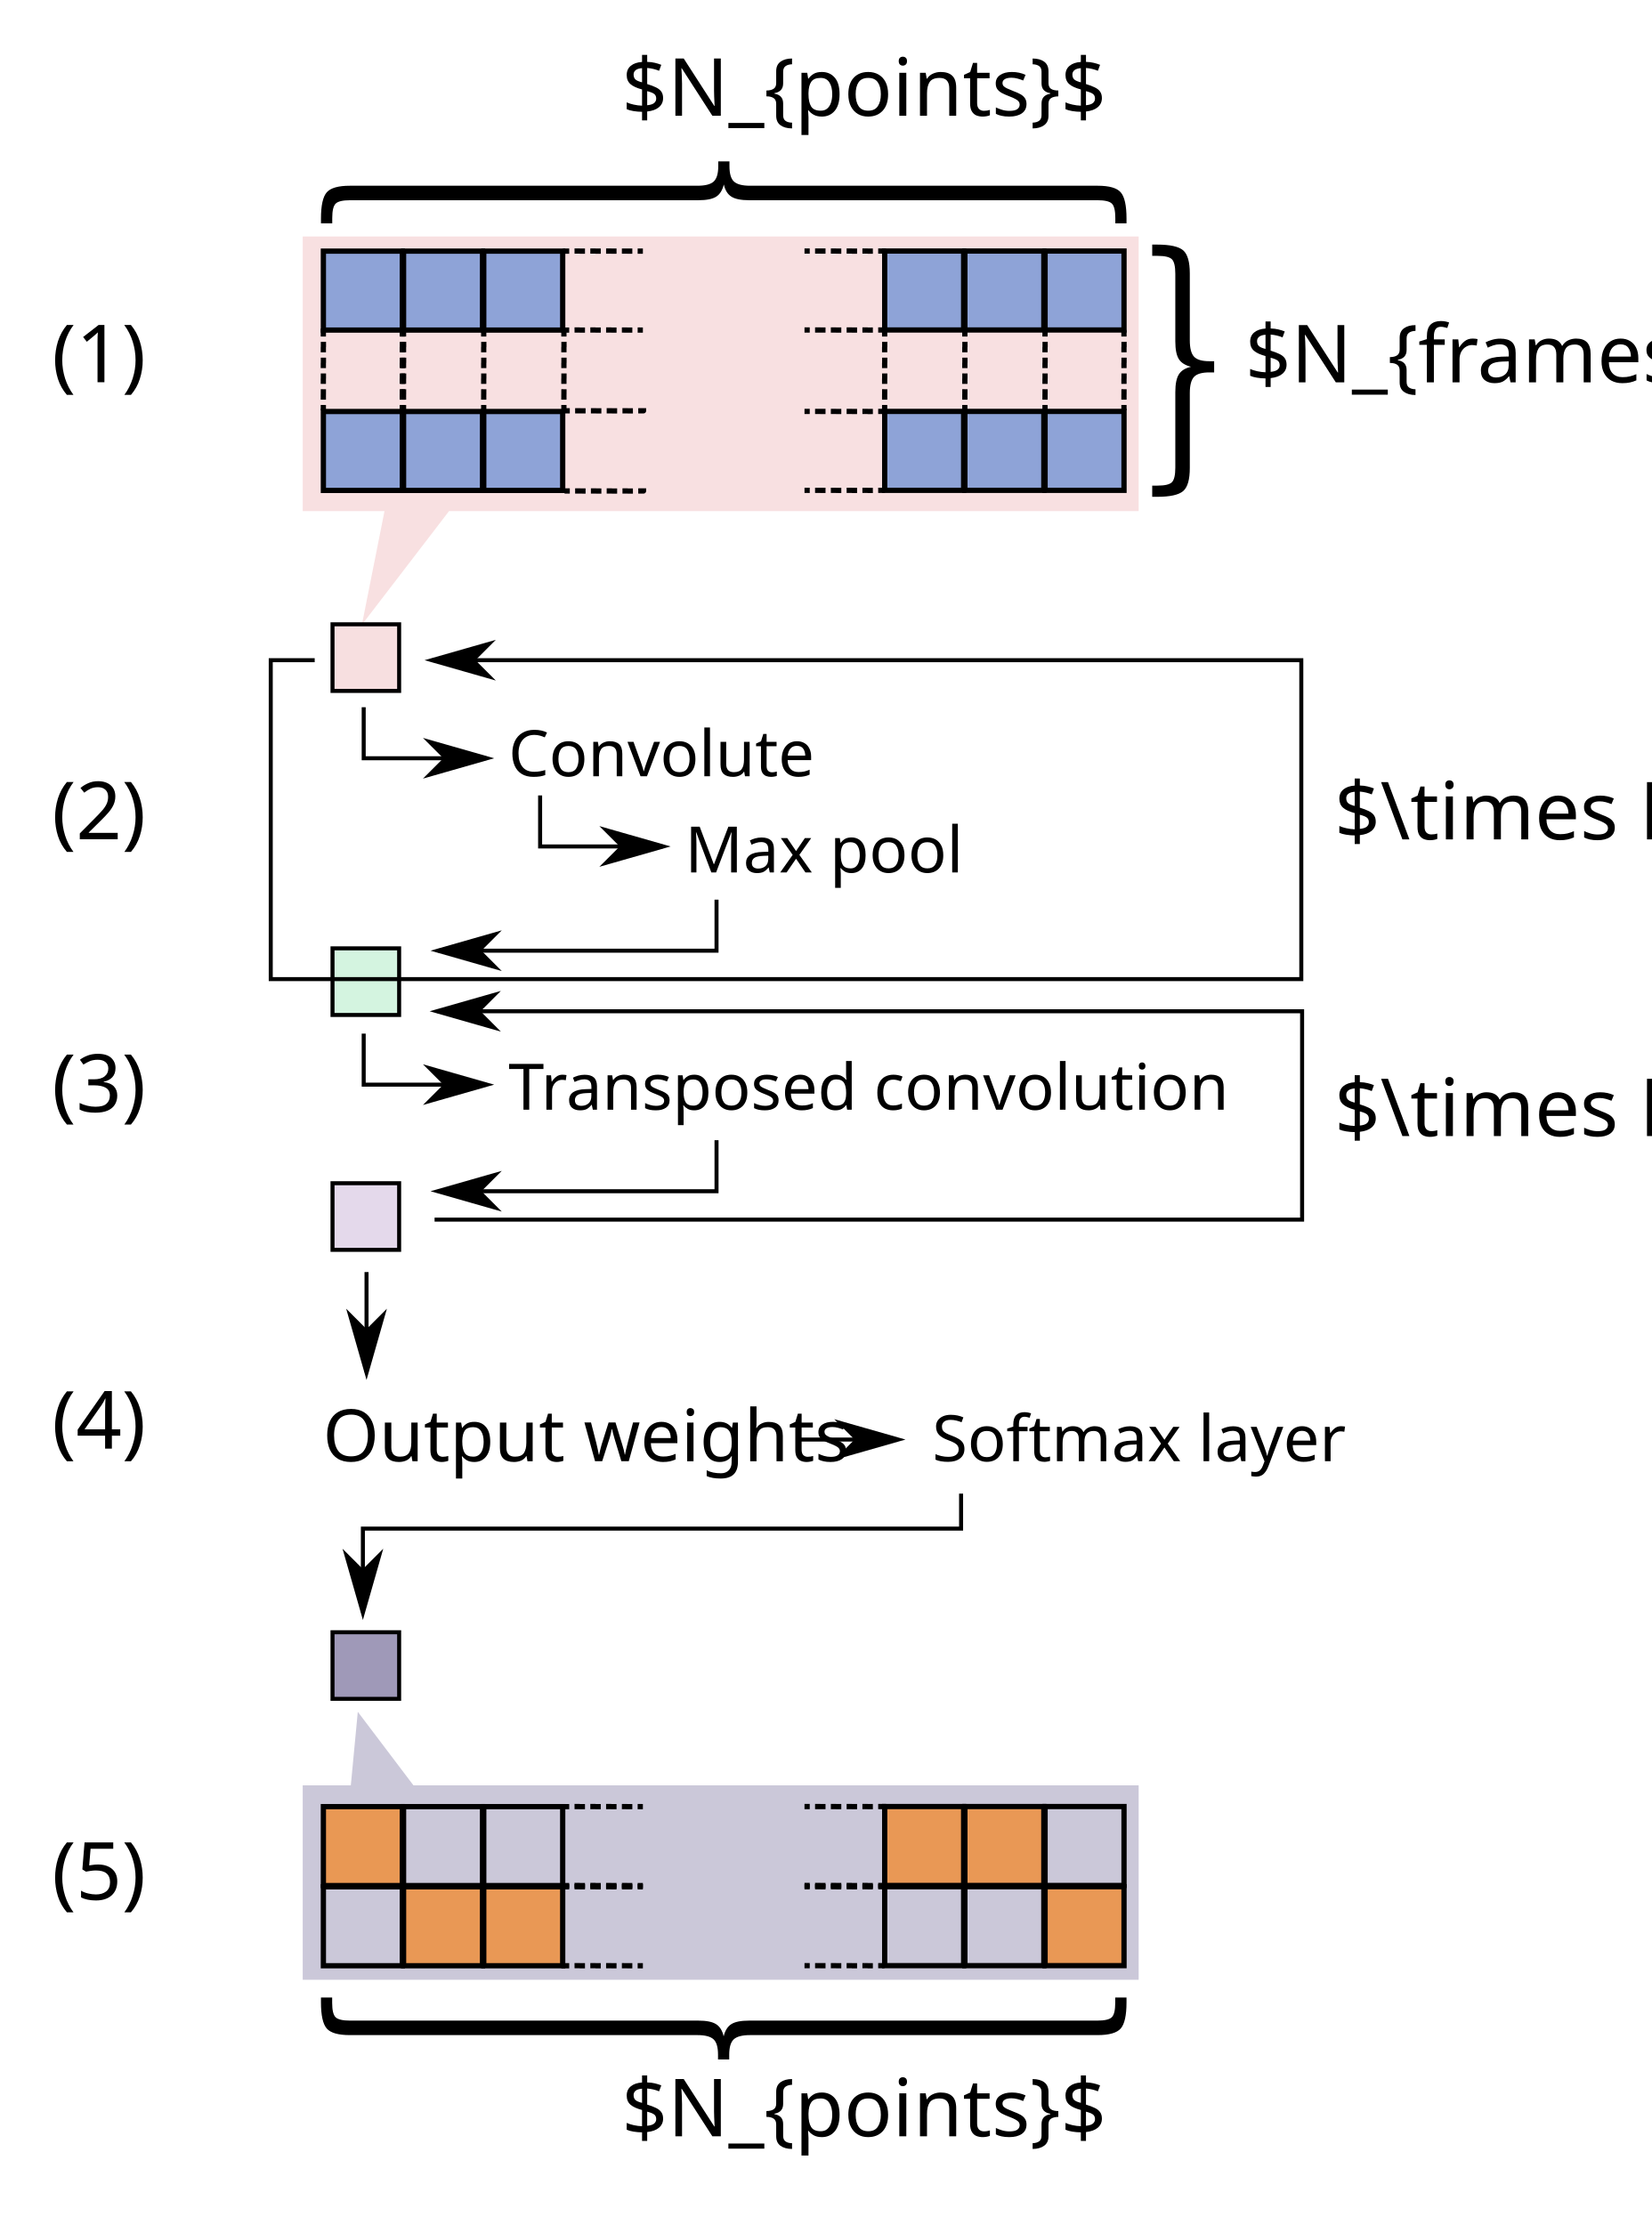
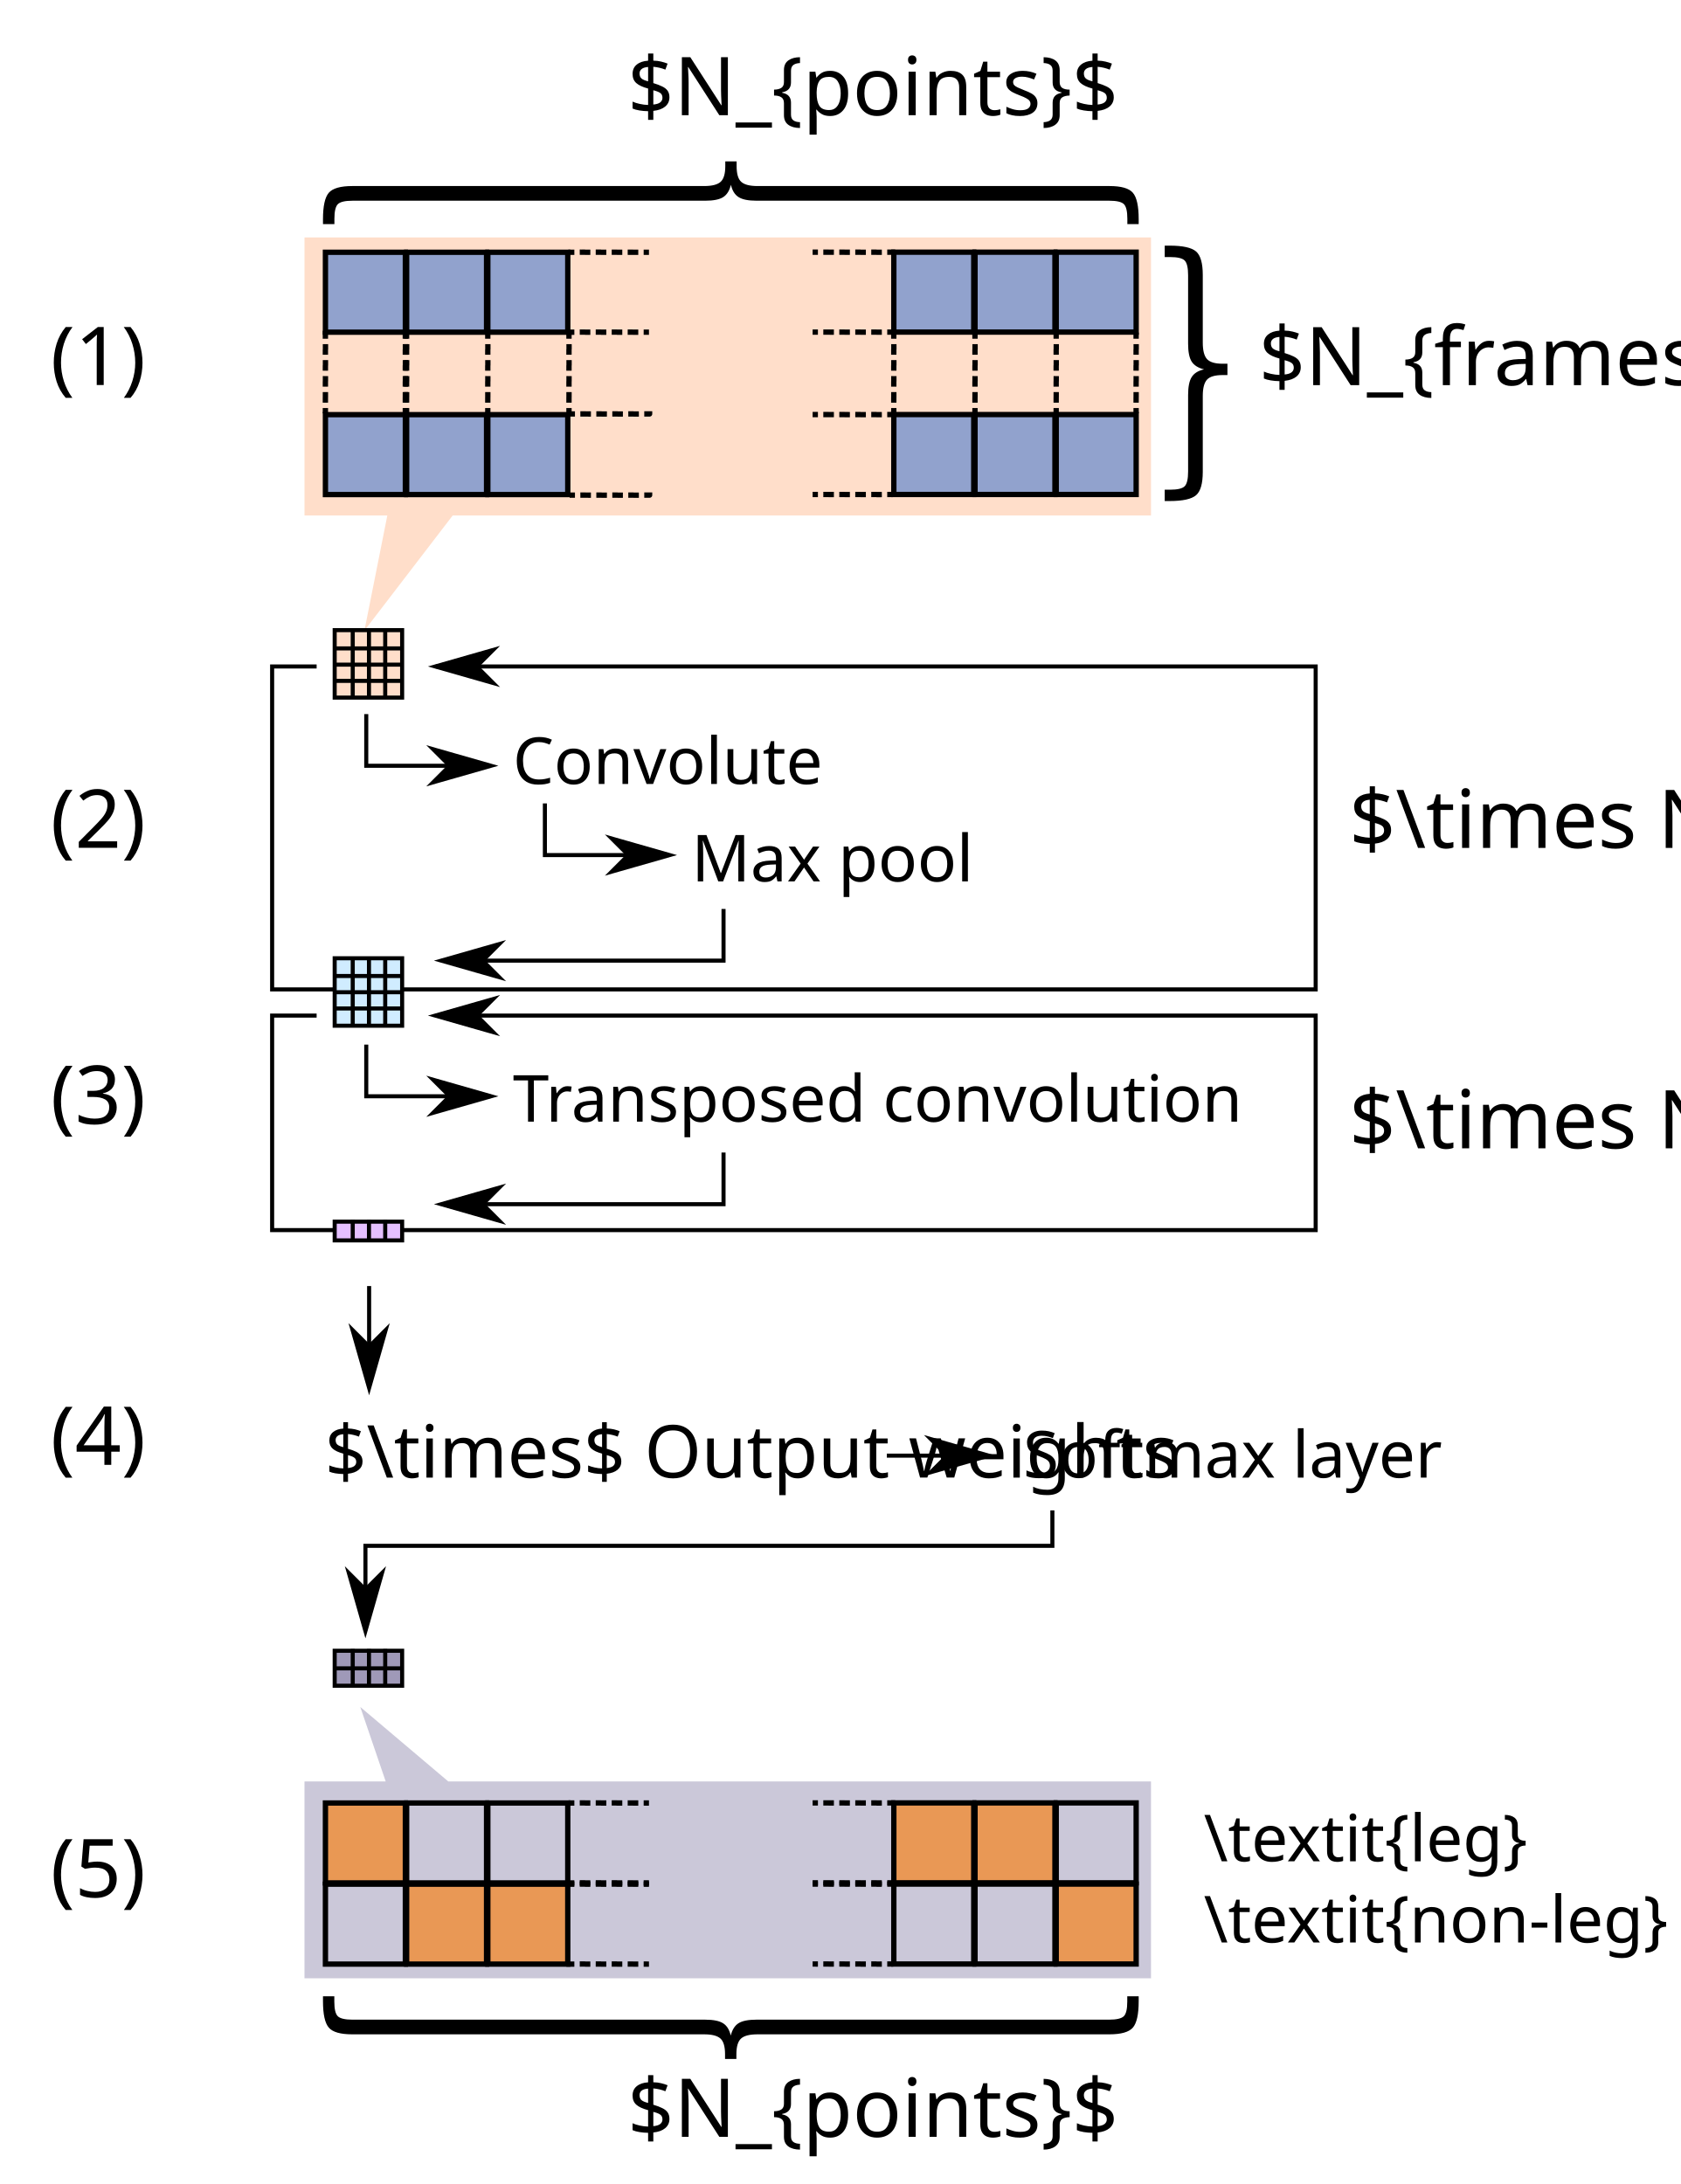
- <svg xmlns="http://www.w3.org/2000/svg" width="412" height="555" id="svg2" version="1.1">
+ <svg xmlns="http://www.w3.org/2000/svg" width="414" height="538" id="svg2" version="1.1">
  <defs id="defs4">
    <marker orient="auto" refY="0" refX="0" id="Arrow1Lend" style="overflow:visible">
      <path id="path3923" d="M 0,0 5,-5 -12.5,0 5,5 0,0 z" style="fill-rule:evenodd;stroke:#000000;stroke-width:1pt" transform="matrix(-0.8,0,0,-0.8,-10,0)" />
    </marker>
  </defs>
-   <g id="layer1" transform="translate(-99.5,-49.875)">
-     <path id="path5522" d="m 383.5,543.707 -208.5,0 0,-48.5 208.5,0 z m -196.5,-48.5 1.74,-18.345 L 203,495.707 z" style="fill:#675e8f;fill-opacity:0.342;stroke:none" />
-     <path style="fill:#d44b51;fill-opacity:0.175;stroke:none" d="m 175,108.862 208.5,0 0,68.5 -208.5,0 z m 36.5,68.5 -21.74,28.345 5.74,-28.845 z" id="rect4434" />
+   <g id="layer1" transform="translate(-100,-50.375)">
+     <path id="path4080" d="m 177.989,300.552 -10.96,0 0,52.842 257.033,0 0,-52.842 -216.728,0" style="fill:none;stroke:#000000;stroke-width:1px;stroke-linecap:butt;stroke-linejoin:miter;stroke-opacity:1;marker-end:url(#Arrow1Lend)" />
+     <path style="fill:none;stroke:#000000;stroke-width:1px;stroke-linecap:butt;stroke-linejoin:miter;stroke-opacity:1;marker-end:url(#Arrow1Lend)" d="m 78.489,164.677 -10.96,0 0,79.55 257.033,0 0,-79.55 -216.728,0" id="path3099" transform="translate(99.5,49.875)" />
+     <path id="path5522" d="m 383.5,537.707 -208.5,0 0,-48.5 208.5,0 z M 195,489.207 188.74,470.862 211,489.707 z" style="fill:#675e8f;fill-opacity:0.342;stroke:none" />
+     <path style="fill:#ffdeca;fill-opacity:1;stroke:none" d="m 175,108.862 208.5,0 0,68.5 -208.5,0 z m 36.5,68.5 -21.74,28.345 5.74,-28.845 z" id="rect4434" />
    <rect style="fill:#4378d0;fill-opacity:0.584;stroke:#000000;stroke-width:1.312;stroke-opacity:1" id="rect3824" width="19.688" height="19.688" x="180.156" y="112.518" />
    <rect y="112.518" x="200.156" height="19.688" width="19.688" id="rect3828" style="fill:#4378d0;fill-opacity:0.584;stroke:#000000;stroke-width:1.312;stroke-opacity:1" />
    <rect style="fill:#4378d0;fill-opacity:0.584;stroke:#000000;stroke-width:1.312;stroke-opacity:1" id="rect3830" width="19.688" height="19.688" x="220.156" y="112.518" />
    <path style="fill:none;stroke:#000000;stroke-width:1.312;stroke-miterlimit:4;stroke-opacity:1;stroke-dasharray:1.312, 2.624;stroke-dashoffset:0" d="m 240.156,112.518 19.688,0 c 0,0 -19.688,-0.053 -19.688,0 z" id="rect3834" />
    <path id="path3837" d="m 240.156,132.206 19.688,0 c 0,0 -19.688,-0.053 -19.688,0 z" style="fill:none;stroke:#000000;stroke-width:1.312;stroke-miterlimit:4;stroke-opacity:1;stroke-dasharray:1.312, 2.624;stroke-dashoffset:0" />
    <rect y="-132.183" x="-379.844" height="19.688" width="19.688" id="rect3839" style="fill:#4378d0;fill-opacity:0.584;stroke:#000000;stroke-width:1.312;stroke-opacity:1" transform="scale(-1,-1)" />
    <rect style="fill:#4378d0;fill-opacity:0.584;stroke:#000000;stroke-width:1.312;stroke-opacity:1" id="rect3841" width="19.688" height="19.688" x="-359.844" y="-132.183" transform="scale(-1,-1)" />
    <rect y="-132.183" x="-339.844" height="19.688" width="19.688" id="rect3843" style="fill:#4378d0;fill-opacity:0.584;stroke:#000000;stroke-width:1.312;stroke-opacity:1" transform="scale(-1,-1)" />
    <path id="path3845" d="m 319.844,132.183 -19.688,0 c 0,0 19.688,0.053 19.688,0 z" style="fill:none;stroke:#000000;stroke-width:1.312;stroke-miterlimit:4;stroke-opacity:1;stroke-dasharray:1.312, 2.624;stroke-dashoffset:0" />
    <path style="fill:none;stroke:#000000;stroke-width:1.312;stroke-miterlimit:4;stroke-opacity:1;stroke-dasharray:1.312, 2.624;stroke-dashoffset:0" d="m 319.844,112.495 -19.688,0 c 0,0 19.688,0.053 19.688,0 z" id="path3847" />
    <g transform="matrix(0,1,-1,0,0,0)" style="font-size:40px;font-style:normal;font-weight:normal;line-height:125%;letter-spacing:0px;word-spacing:0px;fill:#000000;fill-opacity:1;stroke:none;font-family:Sans" id="text3889">
      <path d="m 105.58,-182.366 0,2.812 -1.211,0 c -3.242,0 -5.417,-0.482 -6.523,-1.445 -1.094,-0.964 -1.641,-2.884 -1.641,-5.762 l 0,-86.668 c 0,-1.966 -0.352,-3.327 -1.055,-4.082 -0.703,-0.755 -1.979,-1.133 -3.828,-1.133 l -1.191,0 0,-2.793 1.191,0 c 1.862,2e-5 3.138,-0.371 3.828,-1.113 0.703,-0.755 1.055,-2.103 1.055,-4.043 l 0,-86.688 c 0,-2.878 0.547,-4.792 1.641,-5.742 1.107,-0.964 3.281,-1.445 6.523,-1.445 l 1.211,0 0,2.793 -1.328,0 c -1.836,3e-5 -3.034,0.286 -3.594,0.859 -0.56,0.573 -0.84,1.777 -0.84,3.613 l 0,86.844 c 0,2.044 -0.299,3.529 -0.898,4.453 -0.586,0.924 -1.595,1.549 -3.027,1.875 1.445,0.352 2.461,0.99 3.047,1.914 0.586,0.924 0.879,2.402 0.879,4.434 l 0,86.844 c 0,1.836 0.28,3.04 0.84,3.613 0.56,0.573 1.758,0.859 3.594,0.859 l 1.328,0" id="path3894" />
    </g>
    <text xml:space="preserve" style="font-size:40px;font-style:normal;font-variant:normal;font-weight:normal;font-stretch:normal;line-height:125%;letter-spacing:0px;word-spacing:0px;fill:#000000;fill-opacity:1;stroke:none;font-family:Linux Libertine Display O;-inkscape-font-specification:Linux Libertine Display O" x="410.076" y="145.25" id="text4360">
      <tspan id="tspan4362" x="410.076" y="145.25" style="font-size:20px">$N_{frames}$</tspan>
    </text>
    <g id="g4366" style="font-size:40px;font-style:normal;font-weight:normal;line-height:125%;letter-spacing:0px;word-spacing:0px;fill:#000000;fill-opacity:1;stroke:none;font-family:Sans" transform="matrix(-1,0,0,-1,492.4589,-138.6687)">
      <path id="path4368" d="m 105.58,-252.366 0,2.812 -1.211,0 c -3.242,0 -5.417,-0.482 -6.523,-1.445 -1.094,-0.964 -1.641,-2.884 -1.641,-5.762 l 0,-16.668 c 0,-1.966 -0.352,-3.327 -1.055,-4.082 -0.703,-0.755 -1.979,-1.133 -3.828,-1.133 l -1.191,0 0,-2.793 1.191,0 c 1.862,2e-5 3.138,-0.371 3.828,-1.113 0.703,-0.755 1.055,-2.103 1.055,-4.043 l 0,-18.688 c 0,-2.878 0.547,-4.792 1.641,-5.742 1.107,-0.964 3.281,-1.445 6.523,-1.445 l 1.211,0 0,2.793 -1.328,0 c -1.836,3e-5 -3.034,0.286 -3.594,0.859 -0.56,0.573 -0.84,1.777 -0.84,3.613 l 0,18.844 c 0,2.044 -0.299,3.529 -0.898,4.453 -0.586,0.924 -1.595,1.549 -3.027,1.875 1.445,0.352 2.461,0.99 3.047,1.914 0.586,0.924 0.879,2.402 0.879,4.434 l 0,16.844 c 0,1.836 0.28,3.04 0.84,3.613 0.56,0.573 1.758,0.859 3.594,0.859 l 1.328,0" />
    </g>
    <text id="text4372" y="78.75" x="254.576" style="font-size:40px;font-style:normal;font-variant:normal;font-weight:normal;font-stretch:normal;line-height:125%;letter-spacing:0px;word-spacing:0px;fill:#000000;fill-opacity:1;stroke:none;font-family:Linux Libertine Display O;-inkscape-font-specification:Linux Libertine Display O" xml:space="preserve">
      <tspan style="font-size:20px" y="78.75" x="254.576" id="tspan4374">$N_{points}$</tspan>
    </text>
    <rect y="152.518" x="180.156" height="19.688" width="19.688" id="rect4380" style="fill:#4378d0;fill-opacity:0.584;stroke:#000000;stroke-width:1.312;stroke-opacity:1" />
    <rect style="fill:#4378d0;fill-opacity:0.584;stroke:#000000;stroke-width:1.312;stroke-opacity:1" id="rect4382" width="19.688" height="19.688" x="200.156" y="152.518" />
    <rect y="152.518" x="220.156" height="19.688" width="19.688" id="rect4384" style="fill:#4378d0;fill-opacity:0.584;stroke:#000000;stroke-width:1.312;stroke-opacity:1" />
    <path id="path4386" d="m 199.832,132.507 0,19.688 c 0,0 0.053,-19.688 0,-19.688 z" style="fill:none;stroke:#000000;stroke-width:1.312;stroke-miterlimit:4;stroke-opacity:1;stroke-dasharray:1.312, 2.624;stroke-dashoffset:0" />
    <path style="fill:none;stroke:#000000;stroke-width:1.312;stroke-miterlimit:4;stroke-opacity:1;stroke-dasharray:1.312, 2.624;stroke-dashoffset:0" d="m 180.144,132.507 0,19.688 c 0,0 0.053,-19.688 0,-19.688 z" id="path4388" />
    <rect transform="scale(-1,-1)" style="fill:#4378d0;fill-opacity:0.584;stroke:#000000;stroke-width:1.312;stroke-opacity:1" id="rect4390" width="19.688" height="19.688" x="-379.844" y="-172.183" />
    <rect transform="scale(-1,-1)" y="-172.183" x="-359.844" height="19.688" width="19.688" id="rect4392" style="fill:#4378d0;fill-opacity:0.584;stroke:#000000;stroke-width:1.312;stroke-opacity:1" />
    <rect transform="scale(-1,-1)" style="fill:#4378d0;fill-opacity:0.584;stroke:#000000;stroke-width:1.312;stroke-opacity:1" id="rect4394" width="19.688" height="19.688" x="-339.844" y="-172.183" />
    <path style="fill:none;stroke:#000000;stroke-width:1.312;stroke-miterlimit:4;stroke-opacity:1;stroke-dasharray:1.312, 2.624;stroke-dashoffset:0" d="m 319.844,172.183 -19.688,0 c 0,0 19.688,0.053 19.688,0 z" id="path4396" />
    <path id="path4398" d="m 319.844,152.495 -19.688,0 c 0,0 19.688,0.053 19.688,0 z" style="fill:none;stroke:#000000;stroke-width:1.312;stroke-miterlimit:4;stroke-opacity:1;stroke-dasharray:1.312, 2.624;stroke-dashoffset:0" />
    <path style="fill:none;stroke:#000000;stroke-width:1.312;stroke-miterlimit:4;stroke-opacity:1;stroke-dasharray:1.312, 2.624;stroke-dashoffset:0" d="m 379.832,132.507 0,19.688 c 0,0 0.053,-19.688 0,-19.688 z" id="path4400" />
    <path id="path4402" d="m 360.144,132.507 0,19.688 c 0,0 0.053,-19.688 0,-19.688 z" style="fill:none;stroke:#000000;stroke-width:1.312;stroke-miterlimit:4;stroke-opacity:1;stroke-dasharray:1.312, 2.624;stroke-dashoffset:0" />
    <path style="fill:none;stroke:#000000;stroke-width:1.312;stroke-miterlimit:4;stroke-opacity:1;stroke-dasharray:1.312, 2.624;stroke-dashoffset:0" d="m 340.144,132.507 0,19.688 c 0,0 0.053,-19.688 0,-19.688 z" id="path4404" />
    <path id="path4406" d="m 320.144,132.507 0,19.688 c 0,0 0.053,-19.688 0,-19.688 z" style="fill:none;stroke:#000000;stroke-width:1.312;stroke-miterlimit:4;stroke-opacity:1;stroke-dasharray:1.312, 2.624;stroke-dashoffset:0" />
    <path style="fill:none;stroke:#000000;stroke-width:1.312;stroke-miterlimit:4;stroke-opacity:1;stroke-dasharray:1.312, 2.624;stroke-dashoffset:0" d="m 240.144,132.507 0,19.688 c 0,0 0.053,-19.688 0,-19.688 z" id="path4412" />
    <path id="path4414" d="m 220.144,132.507 0,19.688 c 0,0 0.053,-19.688 0,-19.688 z" style="fill:none;stroke:#000000;stroke-width:1.312;stroke-miterlimit:4;stroke-opacity:1;stroke-dasharray:1.312, 2.624;stroke-dashoffset:0" />
    <path style="fill:none;stroke:#000000;stroke-width:1.312;stroke-miterlimit:4;stroke-opacity:1;stroke-dasharray:1.312, 2.624;stroke-dashoffset:0" d="m 200.144,132.507 0,19.688 c 0,0 0.053,-19.688 0,-19.688 z" id="path4416" />
    <path style="fill:none;stroke:#000000;stroke-width:1.312;stroke-miterlimit:4;stroke-opacity:1;stroke-dasharray:1.312, 2.624;stroke-dashoffset:0" d="m 260,172.339 -19.688,0 c 0,0 19.688,0.053 19.688,0 z" id="path4420" />
    <path id="path4422" d="m 260,152.339 -19.688,0 c 0,0 19.688,0.053 19.688,0 z" style="fill:none;stroke:#000000;stroke-width:1.312;stroke-miterlimit:4;stroke-opacity:1;stroke-dasharray:1.312, 2.624;stroke-dashoffset:0" />
    <text xml:space="preserve" style="font-size:40px;font-style:normal;font-variant:normal;font-weight:normal;font-stretch:normal;line-height:125%;letter-spacing:0px;word-spacing:0px;fill:#000000;fill-opacity:1;stroke:none;font-family:Linux Libertine Display O;-inkscape-font-specification:Linux Libertine Display O" x="112.448" y="145.218" id="text4426">
      <tspan id="tspan4428" x="112.448" y="145.218" style="font-size:20px">(1)</tspan>
    </text>
-     <rect style="fill:#d44b51;fill-opacity:0.176;stroke:#000000;stroke-opacity:1" id="rect4438" width="16.617" height="16.617" x="182.434" y="205.602" />
+     <rect style="fill:#ffdeca;fill-opacity:1;stroke:#000000;stroke-opacity:1" id="rect4438" width="16.617" height="16.617" x="182.434" y="205.602" />
    <text id="text4453" y="243.5" x="226.326" style="font-size:40px;font-style:normal;font-variant:normal;font-weight:normal;font-stretch:normal;line-height:125%;letter-spacing:0px;word-spacing:0px;fill:#000000;fill-opacity:1;stroke:none;font-family:Linux Libertine Display O;-inkscape-font-specification:Linux Libertine Display O" xml:space="preserve">
      <tspan style="font-size:16px" y="243.5" x="226.326" id="tspan4455">Convolute</tspan>
    </text>
    <path style="fill:none;stroke:#000000;stroke-width:1;stroke-linecap:butt;stroke-linejoin:miter;stroke-miterlimit:4;stroke-opacity:1;stroke-dasharray:none;marker-end:url(#Arrow1Lend)" d="m 190.212,226.285 0,12.728 30.607,0" id="path4459" />
    <path id="path4659" d="m 234.212,248.285 0,12.728 30.607,0" style="fill:none;stroke:#000000;stroke-width:1;stroke-linecap:butt;stroke-linejoin:miter;stroke-miterlimit:4;stroke-opacity:1;stroke-dasharray:none;marker-end:url(#Arrow1Lend)" />
    <text xml:space="preserve" style="font-size:40px;font-style:normal;font-variant:normal;font-weight:normal;font-stretch:normal;line-height:125%;letter-spacing:0px;word-spacing:0px;fill:#000000;fill-opacity:1;stroke:none;font-family:Linux Libertine Display O;-inkscape-font-specification:Linux Libertine Display O" x="270.326" y="267.5" id="text4661">
      <tspan id="tspan4663" x="270.326" y="267.5" style="font-size:16px">Max pool</tspan>
    </text>
    <text id="text4849" y="259.25" x="432.319" style="font-size:40px;font-style:normal;font-variant:normal;font-weight:normal;font-stretch:normal;line-height:125%;letter-spacing:0px;word-spacing:0px;fill:#000000;fill-opacity:1;stroke:none;font-family:Linux Libertine Display O;-inkscape-font-specification:Linux Libertine Display O" xml:space="preserve">
      <tspan style="font-size:20px" y="259.25" x="432.319" id="tspan4851">$\times N_{conv}$</tspan>
    </text>
-     <rect y="286.43" x="182.434" height="16.617" width="16.617" id="rect4857" style="fill:#0ec551;fill-opacity:0.176;stroke:#000000;stroke-opacity:1" />
+     <rect y="286.43" x="182.434" height="16.617" width="16.617" id="rect4857" style="fill:#d0ecff;fill-opacity:1;stroke:#000000;stroke-opacity:1" />
    <path style="fill:none;stroke:#000000;stroke-width:1;stroke-linecap:butt;stroke-linejoin:miter;stroke-miterlimit:4;stroke-opacity:1;stroke-dasharray:none;marker-end:url(#Arrow1Lend)" d="m 278.212,274.285 0,12.728 -69.393,0" id="path4859" />
    <text id="text5045" y="259.218" x="112.448" style="font-size:40px;font-style:normal;font-variant:normal;font-weight:normal;font-stretch:normal;line-height:125%;letter-spacing:0px;word-spacing:0px;fill:#000000;fill-opacity:1;stroke:none;font-family:Linux Libertine Display O;-inkscape-font-specification:Linux Libertine Display O" xml:space="preserve">
      <tspan style="font-size:20px" y="259.218" x="112.448" id="tspan5047">(2)</tspan>
    </text>
    <text xml:space="preserve" style="font-size:40px;font-style:normal;font-variant:normal;font-weight:normal;font-stretch:normal;line-height:125%;letter-spacing:0px;word-spacing:0px;fill:#000000;fill-opacity:1;stroke:none;font-family:Linux Libertine Display O;-inkscape-font-specification:Linux Libertine Display O" x="226.326" y="326.681" id="text5049">
      <tspan id="tspan5051" x="226.326" y="326.681" style="font-size:16px">Transposed convolution</tspan>
    </text>
    <path id="path5053" d="m 190.212,307.699 0,12.728 30.607,0" style="fill:none;stroke:#000000;stroke-width:1;stroke-linecap:butt;stroke-linejoin:miter;stroke-miterlimit:4;stroke-opacity:1;stroke-dasharray:none;marker-end:url(#Arrow1Lend)" />
-     <rect style="fill:#67298f;fill-opacity:0.176;stroke:#000000;stroke-opacity:1" id="rect5055" width="16.617" height="16.617" x="182.434" y="345.016" />
+     <path style="fill:#e5c0ff;fill-opacity:1;stroke:#000000;stroke-opacity:1" d="m 182.434,351.314 16.617,0 0,4.617 -16.617,0 z" id="rect5055" />
    <path id="path5057" d="m 278.212,334.285 0,12.728 -69.393,0" style="fill:none;stroke:#000000;stroke-width:1;stroke-linecap:butt;stroke-linejoin:miter;stroke-miterlimit:4;stroke-opacity:1;stroke-dasharray:none;marker-end:url(#Arrow1Lend)" />
-     <path style="fill:none;stroke:#000000;stroke-width:1px;stroke-linecap:butt;stroke-linejoin:miter;stroke-opacity:1;marker-end:url(#Arrow1Lend)" d="m 207.889,354.094 216.375,0 0,-51.972 -215.668,0" id="path5059" />
    <text xml:space="preserve" style="font-size:40px;font-style:normal;font-variant:normal;font-weight:normal;font-stretch:normal;line-height:125%;letter-spacing:0px;word-spacing:0px;fill:#000000;fill-opacity:1;stroke:none;font-family:Linux Libertine Display O;-inkscape-font-specification:Linux Libertine Display O" x="112.448" y="327.218" id="text5243">
      <tspan id="tspan5245" x="112.448" y="327.218" style="font-size:20px">(3)</tspan>
    </text>
    <path style="fill:none;stroke:#000000;stroke-width:1px;stroke-linecap:butt;stroke-linejoin:miter;stroke-opacity:1;marker-end:url(#Arrow1Lend)" d="m 190.919,367.176 0,24.971" id="path5253" />
    <text id="text5439" y="414.363" x="180.011" style="font-size:40px;font-style:normal;font-variant:normal;font-weight:normal;font-stretch:normal;line-height:125%;letter-spacing:0px;word-spacing:0px;fill:#000000;fill-opacity:1;stroke:none;font-family:Linux Libertine Display O;-inkscape-font-specification:Linux Libertine Display O" xml:space="preserve">
-       <tspan style="font-size:18px" y="414.363" x="180.011" id="tspan5441">Output weights</tspan>
+       <tspan style="font-size:18px" y="414.363" x="180.011" id="tspan5441">$\times$ Output weights</tspan>
    </text>
-     <rect y="500.518" x="180.156" height="19.688" width="19.688" id="rect5443" style="fill:#fc7a00;fill-opacity:0.61;stroke:#000000;stroke-width:1.312;stroke-opacity:1" />
-     <rect style="fill:none;stroke:#000000;stroke-width:1.312;stroke-opacity:1" id="rect5445" width="19.688" height="19.688" x="200.156" y="500.518" />
-     <rect y="500.518" x="220.156" height="19.688" width="19.688" id="rect5447" style="fill:none;stroke:#000000;stroke-width:1.312;stroke-opacity:1" />
-     <path id="path5449" d="m 240.156,500.518 19.688,0 c 0,0 -19.688,-0.053 -19.688,0 z" style="fill:none;stroke:#000000;stroke-width:1.312;stroke-miterlimit:4;stroke-opacity:1;stroke-dasharray:1.312, 2.624;stroke-dashoffset:0" />
-     <path style="fill:none;stroke:#000000;stroke-width:1.312;stroke-miterlimit:4;stroke-opacity:1;stroke-dasharray:1.312, 2.624;stroke-dashoffset:0" d="m 240.156,520.206 19.688,0 c 0,0 -19.688,-0.053 -19.688,0 z" id="path5451" />
-     <rect transform="scale(-1,-1)" style="fill:none;stroke:#000000;stroke-width:1.312;stroke-opacity:1" id="rect5453" width="19.688" height="19.688" x="-379.844" y="-520.183" />
-     <rect transform="scale(-1,-1)" y="-520.183" x="-359.844" height="19.688" width="19.688" id="rect5455" style="fill:#fc7a00;fill-opacity:0.608;stroke:#000000;stroke-width:1.312;stroke-opacity:1" />
-     <rect transform="scale(-1,-1)" style="fill:#fc7a00;fill-opacity:0.608;stroke:#000000;stroke-width:1.312;stroke-opacity:1" id="rect5457" width="19.688" height="19.688" x="-339.844" y="-520.183" />
-     <path style="fill:none;stroke:#000000;stroke-width:1.312;stroke-miterlimit:4;stroke-opacity:1;stroke-dasharray:1.312, 2.624;stroke-dashoffset:0" d="m 319.844,520.183 -19.688,0 c 0,0 19.688,0.053 19.688,0 z" id="path5459" />
-     <path id="path5461" d="m 319.844,500.495 -19.688,0 c 0,0 19.688,0.053 19.688,0 z" style="fill:none;stroke:#000000;stroke-width:1.312;stroke-miterlimit:4;stroke-opacity:1;stroke-dasharray:1.312, 2.624;stroke-dashoffset:0" />
-     <g id="g5463" style="font-size:40px;font-style:normal;font-weight:normal;line-height:125%;letter-spacing:0px;word-spacing:0px;fill:#000000;fill-opacity:1;stroke:none;font-family:Sans" transform="matrix(0,-1,1,0,560.022,653.7105)">
+     <rect y="494.518" x="180.156" height="19.688" width="19.688" id="rect5443" style="fill:#fc7a00;fill-opacity:0.61;stroke:#000000;stroke-width:1.312;stroke-opacity:1" />
+     <rect style="fill:none;stroke:#000000;stroke-width:1.312;stroke-opacity:1" id="rect5445" width="19.688" height="19.688" x="200.156" y="494.518" />
+     <rect y="494.518" x="220.156" height="19.688" width="19.688" id="rect5447" style="fill:none;stroke:#000000;stroke-width:1.312;stroke-opacity:1" />
+     <path id="path5449" d="m 240.156,494.518 19.688,0 c 0,0 -19.688,-0.053 -19.688,0 z" style="fill:none;stroke:#000000;stroke-width:1.312;stroke-miterlimit:4;stroke-opacity:1;stroke-dasharray:1.312, 2.624;stroke-dashoffset:0" />
+     <path style="fill:none;stroke:#000000;stroke-width:1.312;stroke-miterlimit:4;stroke-opacity:1;stroke-dasharray:1.312, 2.624;stroke-dashoffset:0" d="m 240.156,514.206 19.688,0 c 0,0 -19.688,-0.053 -19.688,0 z" id="path5451" />
+     <rect transform="scale(-1,-1)" style="fill:none;stroke:#000000;stroke-width:1.312;stroke-opacity:1" id="rect5453" width="19.688" height="19.688" x="-379.844" y="-514.183" />
+     <rect transform="scale(-1,-1)" y="-514.183" x="-359.844" height="19.688" width="19.688" id="rect5455" style="fill:#fc7a00;fill-opacity:0.608;stroke:#000000;stroke-width:1.312;stroke-opacity:1" />
+     <rect transform="scale(-1,-1)" style="fill:#fc7a00;fill-opacity:0.608;stroke:#000000;stroke-width:1.312;stroke-opacity:1" id="rect5457" width="19.688" height="19.688" x="-339.844" y="-514.183" />
+     <path style="fill:none;stroke:#000000;stroke-width:1.312;stroke-miterlimit:4;stroke-opacity:1;stroke-dasharray:1.312, 2.624;stroke-dashoffset:0" d="m 319.844,514.183 -19.688,0 c 0,0 19.688,0.053 19.688,0 z" id="path5459" />
+     <path id="path5461" d="m 319.844,494.495 -19.688,0 c 0,0 19.688,0.053 19.688,0 z" style="fill:none;stroke:#000000;stroke-width:1.312;stroke-miterlimit:4;stroke-opacity:1;stroke-dasharray:1.312, 2.624;stroke-dashoffset:0" />
+     <g id="g5463" style="font-size:40px;font-style:normal;font-weight:normal;line-height:125%;letter-spacing:0px;word-spacing:0px;fill:#000000;fill-opacity:1;stroke:none;font-family:Sans" transform="matrix(0,-1,1,0,560.022,647.7105)">
      <path id="path5465" d="m 105.58,-182.366 0,2.812 -1.211,0 c -3.242,0 -5.417,-0.482 -6.523,-1.445 -1.094,-0.964 -1.641,-2.884 -1.641,-5.762 l 0,-86.668 c 0,-1.966 -0.352,-3.327 -1.055,-4.082 -0.703,-0.755 -1.979,-1.133 -3.828,-1.133 l -1.191,0 0,-2.793 1.191,0 c 1.862,2e-5 3.138,-0.371 3.828,-1.113 0.703,-0.755 1.055,-2.103 1.055,-4.043 l 0,-86.688 c 0,-2.878 0.547,-4.792 1.641,-5.742 1.107,-0.964 3.281,-1.445 6.523,-1.445 l 1.211,0 0,2.793 -1.328,0 c -1.836,3e-5 -3.034,0.286 -3.594,0.859 -0.56,0.573 -0.84,1.777 -0.84,3.613 l 0,86.844 c 0,2.044 -0.299,3.529 -0.898,4.453 -0.586,0.924 -1.595,1.549 -3.027,1.875 1.445,0.352 2.461,0.99 3.047,1.914 0.586,0.924 0.879,2.402 0.879,4.434 l 0,86.844 c 0,1.836 0.28,3.04 0.84,3.613 0.56,0.573 1.758,0.859 3.594,0.859 l 1.328,0" />
    </g>
-     <text xml:space="preserve" style="font-size:40px;font-style:normal;font-variant:normal;font-weight:normal;font-stretch:normal;line-height:125%;letter-spacing:0px;word-spacing:0px;fill:#000000;fill-opacity:1;stroke:none;font-family:Linux Libertine Display O;-inkscape-font-specification:Linux Libertine Display O" x="254.576" y="582.75" id="text5467">
-       <tspan id="tspan5469" x="254.576" y="582.75" style="font-size:20px">$N_{points}$</tspan>
+     <text xml:space="preserve" style="font-size:40px;font-style:normal;font-variant:normal;font-weight:normal;font-stretch:normal;line-height:125%;letter-spacing:0px;word-spacing:0px;fill:#000000;fill-opacity:1;stroke:none;font-family:Linux Libertine Display O;-inkscape-font-specification:Linux Libertine Display O" x="254.576" y="576.75" id="text5467">
+       <tspan id="tspan5469" x="254.576" y="576.75" style="font-size:20px">$N_{points}$</tspan>
    </text>
-     <rect style="fill:none;stroke:#000000;stroke-width:1.312;stroke-opacity:1" id="rect5473" width="19.688" height="19.688" x="180.156" y="520.518" />
-     <rect y="520.518" x="200.156" height="19.688" width="19.688" id="rect5475" style="fill:#fc7a00;fill-opacity:0.608;stroke:#000000;stroke-width:1.312;stroke-opacity:1" />
-     <rect style="fill:#fc7a00;fill-opacity:0.608;stroke:#000000;stroke-width:1.312;stroke-opacity:1" id="rect5477" width="19.688" height="19.688" x="220.156" y="520.518" />
-     <path style="fill:none;stroke:#000000;stroke-width:1.312;stroke-miterlimit:4;stroke-opacity:1;stroke-dasharray:1.312, 2.624;stroke-dashoffset:0" d="m 240.156,520.518 19.688,0 c 0,0 -19.688,-0.053 -19.688,0 z" id="path5479" />
-     <path id="path5481" d="m 240.156,540.206 19.688,0 c 0,0 -19.688,-0.053 -19.688,0 z" style="fill:none;stroke:#000000;stroke-width:1.312;stroke-miterlimit:4;stroke-opacity:1;stroke-dasharray:1.312, 2.624;stroke-dashoffset:0" />
-     <rect y="-540.183" x="-379.844" height="19.688" width="19.688" id="rect5483" style="fill:#fc7a00;fill-opacity:0.608;stroke:#000000;stroke-width:1.312;stroke-opacity:1" transform="scale(-1,-1)" />
-     <rect style="fill:none;stroke:#000000;stroke-width:1.312;stroke-opacity:1" id="rect5485" width="19.688" height="19.688" x="-359.844" y="-540.183" transform="scale(-1,-1)" />
-     <rect y="-540.183" x="-339.844" height="19.688" width="19.688" id="rect5487" style="fill:none;stroke:#000000;stroke-width:1.312;stroke-opacity:1" transform="scale(-1,-1)" />
-     <path id="path5489" d="m 319.844,540.183 -19.688,0 c 0,0 19.688,0.053 19.688,0 z" style="fill:none;stroke:#000000;stroke-width:1.312;stroke-miterlimit:4;stroke-opacity:1;stroke-dasharray:1.312, 2.624;stroke-dashoffset:0" />
-     <path style="fill:none;stroke:#000000;stroke-width:1.312;stroke-miterlimit:4;stroke-opacity:1;stroke-dasharray:1.312, 2.624;stroke-dashoffset:0" d="m 319.844,520.495 -19.688,0 c 0,0 19.688,0.053 19.688,0 z" id="path5491" />
+     <rect style="fill:none;stroke:#000000;stroke-width:1.312;stroke-opacity:1" id="rect5473" width="19.688" height="19.688" x="180.156" y="514.518" />
+     <rect y="514.518" x="200.156" height="19.688" width="19.688" id="rect5475" style="fill:#fc7a00;fill-opacity:0.608;stroke:#000000;stroke-width:1.312;stroke-opacity:1" />
+     <rect style="fill:#fc7a00;fill-opacity:0.608;stroke:#000000;stroke-width:1.312;stroke-opacity:1" id="rect5477" width="19.688" height="19.688" x="220.156" y="514.518" />
+     <path style="fill:none;stroke:#000000;stroke-width:1.312;stroke-miterlimit:4;stroke-opacity:1;stroke-dasharray:1.312, 2.624;stroke-dashoffset:0" d="m 240.156,514.518 19.688,0 c 0,0 -19.688,-0.053 -19.688,0 z" id="path5479" />
+     <path id="path5481" d="m 240.156,534.206 19.688,0 c 0,0 -19.688,-0.053 -19.688,0 z" style="fill:none;stroke:#000000;stroke-width:1.312;stroke-miterlimit:4;stroke-opacity:1;stroke-dasharray:1.312, 2.624;stroke-dashoffset:0" />
+     <rect y="-534.183" x="-379.844" height="19.688" width="19.688" id="rect5483" style="fill:#fc7a00;fill-opacity:0.608;stroke:#000000;stroke-width:1.312;stroke-opacity:1" transform="scale(-1,-1)" />
+     <rect style="fill:none;stroke:#000000;stroke-width:1.312;stroke-opacity:1" id="rect5485" width="19.688" height="19.688" x="-359.844" y="-534.183" transform="scale(-1,-1)" />
+     <rect y="-534.183" x="-339.844" height="19.688" width="19.688" id="rect5487" style="fill:none;stroke:#000000;stroke-width:1.312;stroke-opacity:1" transform="scale(-1,-1)" />
+     <path id="path5489" d="m 319.844,534.183 -19.688,0 c 0,0 19.688,0.053 19.688,0 z" style="fill:none;stroke:#000000;stroke-width:1.312;stroke-miterlimit:4;stroke-opacity:1;stroke-dasharray:1.312, 2.624;stroke-dashoffset:0" />
+     <path style="fill:none;stroke:#000000;stroke-width:1.312;stroke-miterlimit:4;stroke-opacity:1;stroke-dasharray:1.312, 2.624;stroke-dashoffset:0" d="m 319.844,514.495 -19.688,0 c 0,0 19.688,0.053 19.688,0 z" id="path5491" />
    <text id="text5493" y="411.218" x="112.448" style="font-size:40px;font-style:normal;font-variant:normal;font-weight:normal;font-stretch:normal;line-height:125%;letter-spacing:0px;word-spacing:0px;fill:#000000;fill-opacity:1;stroke:none;font-family:Linux Libertine Display O;-inkscape-font-specification:Linux Libertine Display O" xml:space="preserve">
      <tspan style="font-size:20px" y="411.218" x="112.448" id="tspan5495">(4)</tspan>
    </text>
-     <text xml:space="preserve" style="font-size:40px;font-style:normal;font-variant:normal;font-weight:normal;font-stretch:normal;line-height:125%;letter-spacing:0px;word-spacing:0px;fill:#000000;fill-opacity:1;stroke:none;font-family:Linux Libertine Display O;-inkscape-font-specification:Linux Libertine Display O" x="112.448" y="523.718" id="text5497">
-       <tspan id="tspan5499" x="112.448" y="523.718" style="font-size:20px">(5)</tspan>
+     <text xml:space="preserve" style="font-size:40px;font-style:normal;font-variant:normal;font-weight:normal;font-stretch:normal;line-height:125%;letter-spacing:0px;word-spacing:0px;fill:#000000;fill-opacity:1;stroke:none;font-family:Linux Libertine Display O;-inkscape-font-specification:Linux Libertine Display O" x="112.448" y="517.718" id="text5497">
+       <tspan id="tspan5499" x="112.448" y="517.718" style="font-size:20px">(5)</tspan>
    </text>
-     <rect y="457.016" x="182.434" height="16.617" width="16.617" id="rect5520" style="fill:#675e8f;fill-opacity:0.632;stroke:#000000;stroke-opacity:1" />
-     <path id="path5587" d="m 298.434,408.954 24.971,0" style="fill:none;stroke:#000000;stroke-width:1px;stroke-linecap:butt;stroke-linejoin:miter;stroke-opacity:1;marker-end:url(#Arrow1Lend)" />
-     <text xml:space="preserve" style="font-size:40px;font-style:normal;font-variant:normal;font-weight:normal;font-stretch:normal;line-height:125%;letter-spacing:0px;word-spacing:0px;fill:#000000;fill-opacity:1;stroke:none;font-family:Linux Libertine Display O;-inkscape-font-specification:Linux Libertine Display O" x="332.011" y="414.363" id="text5589">
-       <tspan id="tspan5591" x="332.011" y="414.363" style="font-size:16px">Softmax layer</tspan>
+     <path style="fill:#675e8f;fill-opacity:0.632;stroke:#000000;stroke-opacity:1" d="m 182.434,457.016 16.617,0 0,8.617 -16.617,0 z" id="rect5520" />
+     <path id="path5587" d="m 318.434,408.954 24.971,0" style="fill:none;stroke:#000000;stroke-width:1px;stroke-linecap:butt;stroke-linejoin:miter;stroke-opacity:1;marker-end:url(#Arrow1Lend)" />
+     <text xml:space="preserve" style="font-size:40px;font-style:normal;font-variant:normal;font-weight:normal;font-stretch:normal;line-height:125%;letter-spacing:0px;word-spacing:0px;fill:#000000;fill-opacity:1;stroke:none;font-family:Linux Libertine Display O;-inkscape-font-specification:Linux Libertine Display O" x="352.011" y="414.363" id="text5589">
+       <tspan id="tspan5591" x="352.011" y="414.363" style="font-size:16px">Softmax layer</tspan>
    </text>
-     <path style="fill:none;stroke:#000000;stroke-width:1px;stroke-linecap:butt;stroke-linejoin:miter;stroke-opacity:1;marker-end:url(#Arrow1Lend)" d="m 239.709,372.566 0,8.728 -149.2,0 0,20.849" id="path5593" transform="translate(99.5,49.875)" />
-     <path style="fill:none;stroke:#000000;stroke-width:1px;stroke-linecap:butt;stroke-linejoin:miter;stroke-opacity:1;marker-end:url(#Arrow1Lend)" d="m 78.489,164.677 -10.96,0 0,79.55 257.033,0 0,-79.55 -216.728,0" id="path3099" transform="translate(99.5,49.875)" />
+     <path style="fill:none;stroke:#000000;stroke-width:1px;stroke-linecap:butt;stroke-linejoin:miter;stroke-opacity:1;marker-end:url(#Arrow1Lend)" d="m 259.709,372.566 0,8.728 -169.2,0 0,20.849" id="path5593" transform="translate(99.5,49.875)" />
    <text xml:space="preserve" style="font-size:40px;font-style:normal;font-variant:normal;font-weight:normal;font-stretch:normal;line-height:125%;letter-spacing:0px;word-spacing:0px;fill:#000000;fill-opacity:1;stroke:none;font-family:Linux Libertine Display O;-inkscape-font-specification:Linux Libertine Display O" x="432.319" y="333.25" id="text4057">
      <tspan id="tspan4059" x="432.319" y="333.25" style="font-size:20px">$\times N_{conv}$</tspan>
    </text>
+     <text xml:space="preserve" style="font-size:40px;font-style:normal;font-variant:normal;font-weight:normal;font-stretch:normal;line-height:125%;letter-spacing:0px;word-spacing:0px;fill:#000000;fill-opacity:1;stroke:none;font-family:Linux Libertine Display O;-inkscape-font-specification:Linux Libertine Display O" x="396.5" y="508.875" id="text4086">
+       <tspan id="tspan4088" x="396.5" y="508.875" style="font-size:16px">\textit{leg}</tspan>
+     </text>
+     <text id="text4090" y="528.875" x="396.5" style="font-size:40px;font-style:normal;font-variant:normal;font-weight:normal;font-stretch:normal;line-height:125%;letter-spacing:0px;word-spacing:0px;fill:#000000;fill-opacity:1;stroke:none;font-family:Linux Libertine Display O;-inkscape-font-specification:Linux Libertine Display O" xml:space="preserve">
+       <tspan style="font-size:16px" y="528.875" x="396.5" id="tspan4092">\textit{non-leg}</tspan>
+     </text>
+     <path style="fill:none;stroke:#000000;stroke-width:1px;stroke-linecap:butt;stroke-linejoin:miter;stroke-opacity:1" d="m 182.787,210.101 16.099,0" id="path6658" />
+     <path id="path6660" d="m 182.787,214.101 16.099,0" style="fill:none;stroke:#000000;stroke-width:1px;stroke-linecap:butt;stroke-linejoin:miter;stroke-opacity:1" />
+     <path style="fill:none;stroke:#000000;stroke-width:1px;stroke-linecap:butt;stroke-linejoin:miter;stroke-opacity:1" d="m 182.787,218.101 16.099,0" id="path6662" />
+     <path id="path6664" d="m 194.881,205.333 0,16.729" style="fill:none;stroke:#000000;stroke-width:1px;stroke-linecap:butt;stroke-linejoin:miter;stroke-opacity:1" />
+     <path style="fill:none;stroke:#000000;stroke-width:1px;stroke-linecap:butt;stroke-linejoin:miter;stroke-opacity:1" d="m 190.881,205.333 0,16.729" id="path6666" />
+     <path id="path6668" d="m 186.881,205.333 0,16.729" style="fill:none;stroke:#000000;stroke-width:1px;stroke-linecap:butt;stroke-linejoin:miter;stroke-opacity:1" />
+     <path id="path4294" d="m 182.787,290.799 16.099,0" style="fill:none;stroke:#000000;stroke-width:1px;stroke-linecap:butt;stroke-linejoin:miter;stroke-opacity:1" />
+     <path style="fill:none;stroke:#000000;stroke-width:1px;stroke-linecap:butt;stroke-linejoin:miter;stroke-opacity:1" d="m 182.787,294.799 16.099,0" id="path4296" />
+     <path id="path4298" d="m 182.787,298.799 16.099,0" style="fill:none;stroke:#000000;stroke-width:1px;stroke-linecap:butt;stroke-linejoin:miter;stroke-opacity:1" />
+     <path style="fill:none;stroke:#000000;stroke-width:1px;stroke-linecap:butt;stroke-linejoin:miter;stroke-opacity:1" d="m 194.881,286.031 0,16.729" id="path4300" />
+     <path id="path4302" d="m 190.881,286.031 0,16.729" style="fill:none;stroke:#000000;stroke-width:1px;stroke-linecap:butt;stroke-linejoin:miter;stroke-opacity:1" />
+     <path style="fill:none;stroke:#000000;stroke-width:1px;stroke-linecap:butt;stroke-linejoin:miter;stroke-opacity:1" d="m 186.881,286.031 0,16.729" id="path4304" />
+     <path id="path4312" d="m 194.881,350.881 0,4.729" style="fill:none;stroke:#000000;stroke-width:1px;stroke-linecap:butt;stroke-linejoin:miter;stroke-opacity:1" />
+     <path style="fill:none;stroke:#000000;stroke-width:1px;stroke-linecap:butt;stroke-linejoin:miter;stroke-opacity:1" d="m 190.881,350.881 0,4.729" id="path4314" />
+     <path id="path4316" d="m 186.881,350.881 0,4.729" style="fill:none;stroke:#000000;stroke-width:1px;stroke-linecap:butt;stroke-linejoin:miter;stroke-opacity:1" />
+     <path id="path4322" d="m 182.787,461.351 16.099,0" style="fill:none;stroke:#000000;stroke-width:1px;stroke-linecap:butt;stroke-linejoin:miter;stroke-opacity:1" />
+     <path style="fill:none;stroke:#000000;stroke-width:1px;stroke-linecap:butt;stroke-linejoin:miter;stroke-opacity:1" d="m 194.881,456.583 0,8.729" id="path4324" />
+     <path id="path4326" d="m 190.881,456.583 0,8.729" style="fill:none;stroke:#000000;stroke-width:1px;stroke-linecap:butt;stroke-linejoin:miter;stroke-opacity:1" />
+     <path style="fill:none;stroke:#000000;stroke-width:1px;stroke-linecap:butt;stroke-linejoin:miter;stroke-opacity:1" d="m 186.881,456.583 0,8.729" id="path4328" />
  </g>
</svg>
